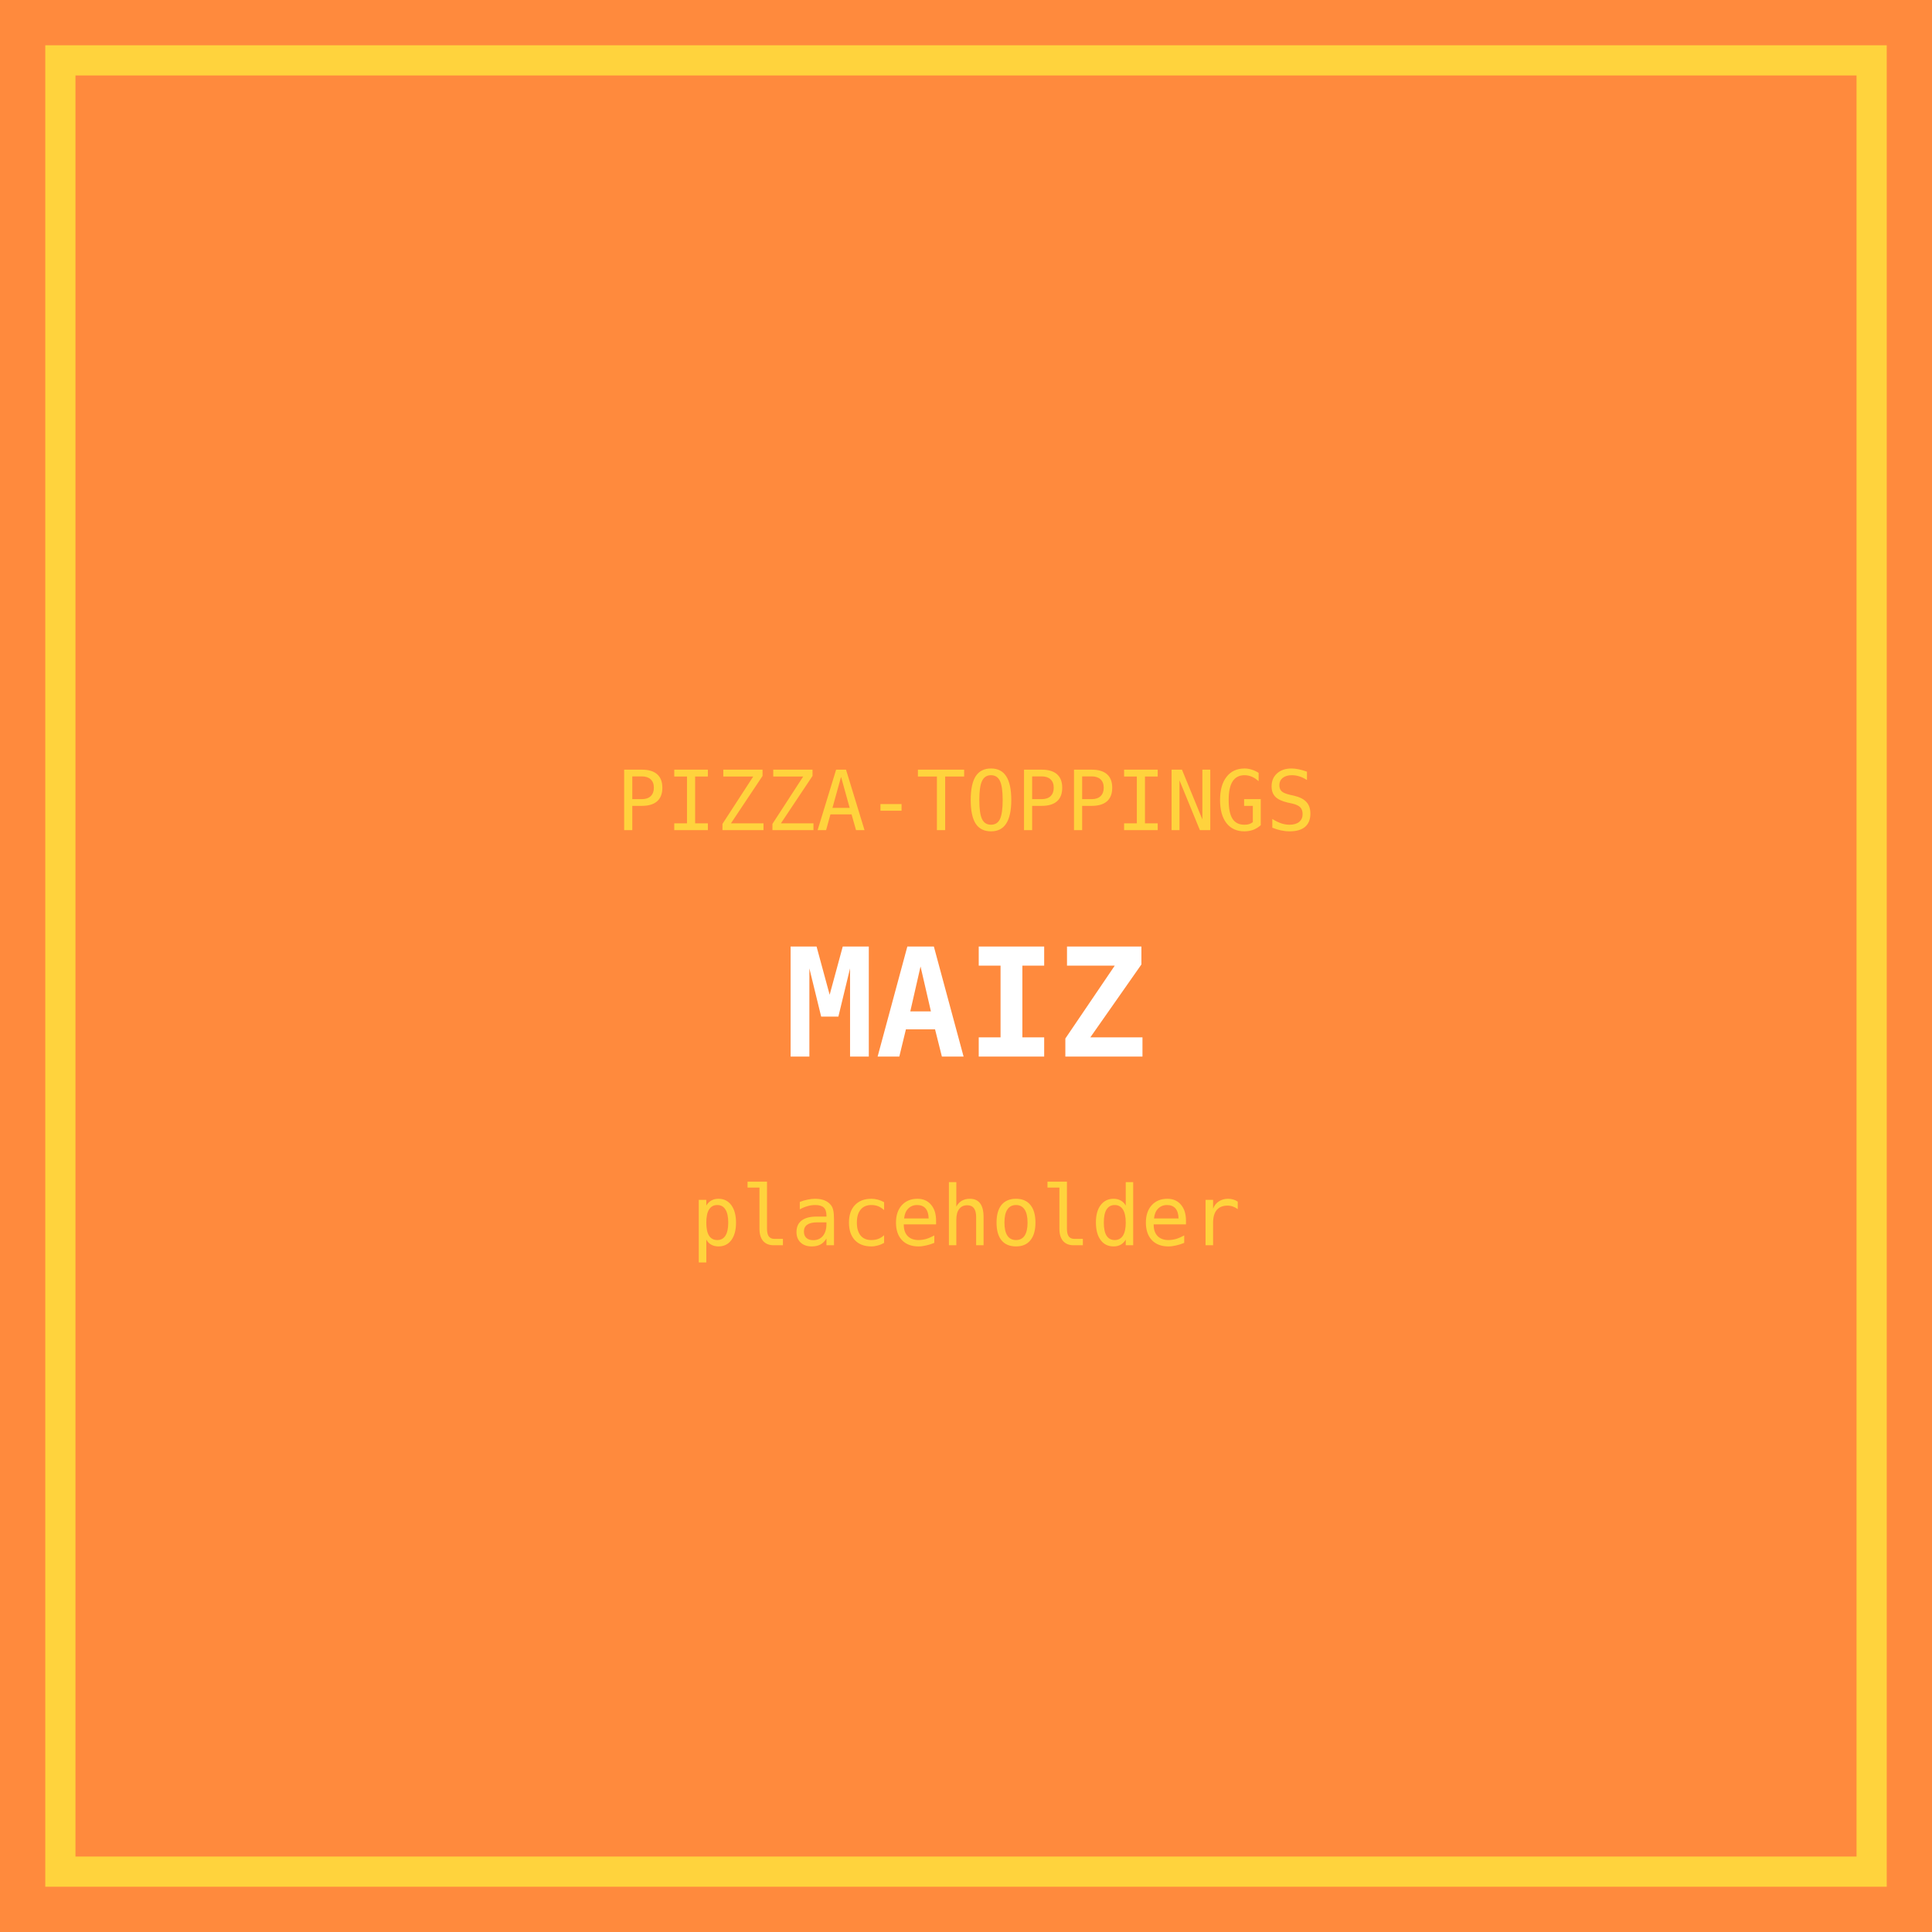
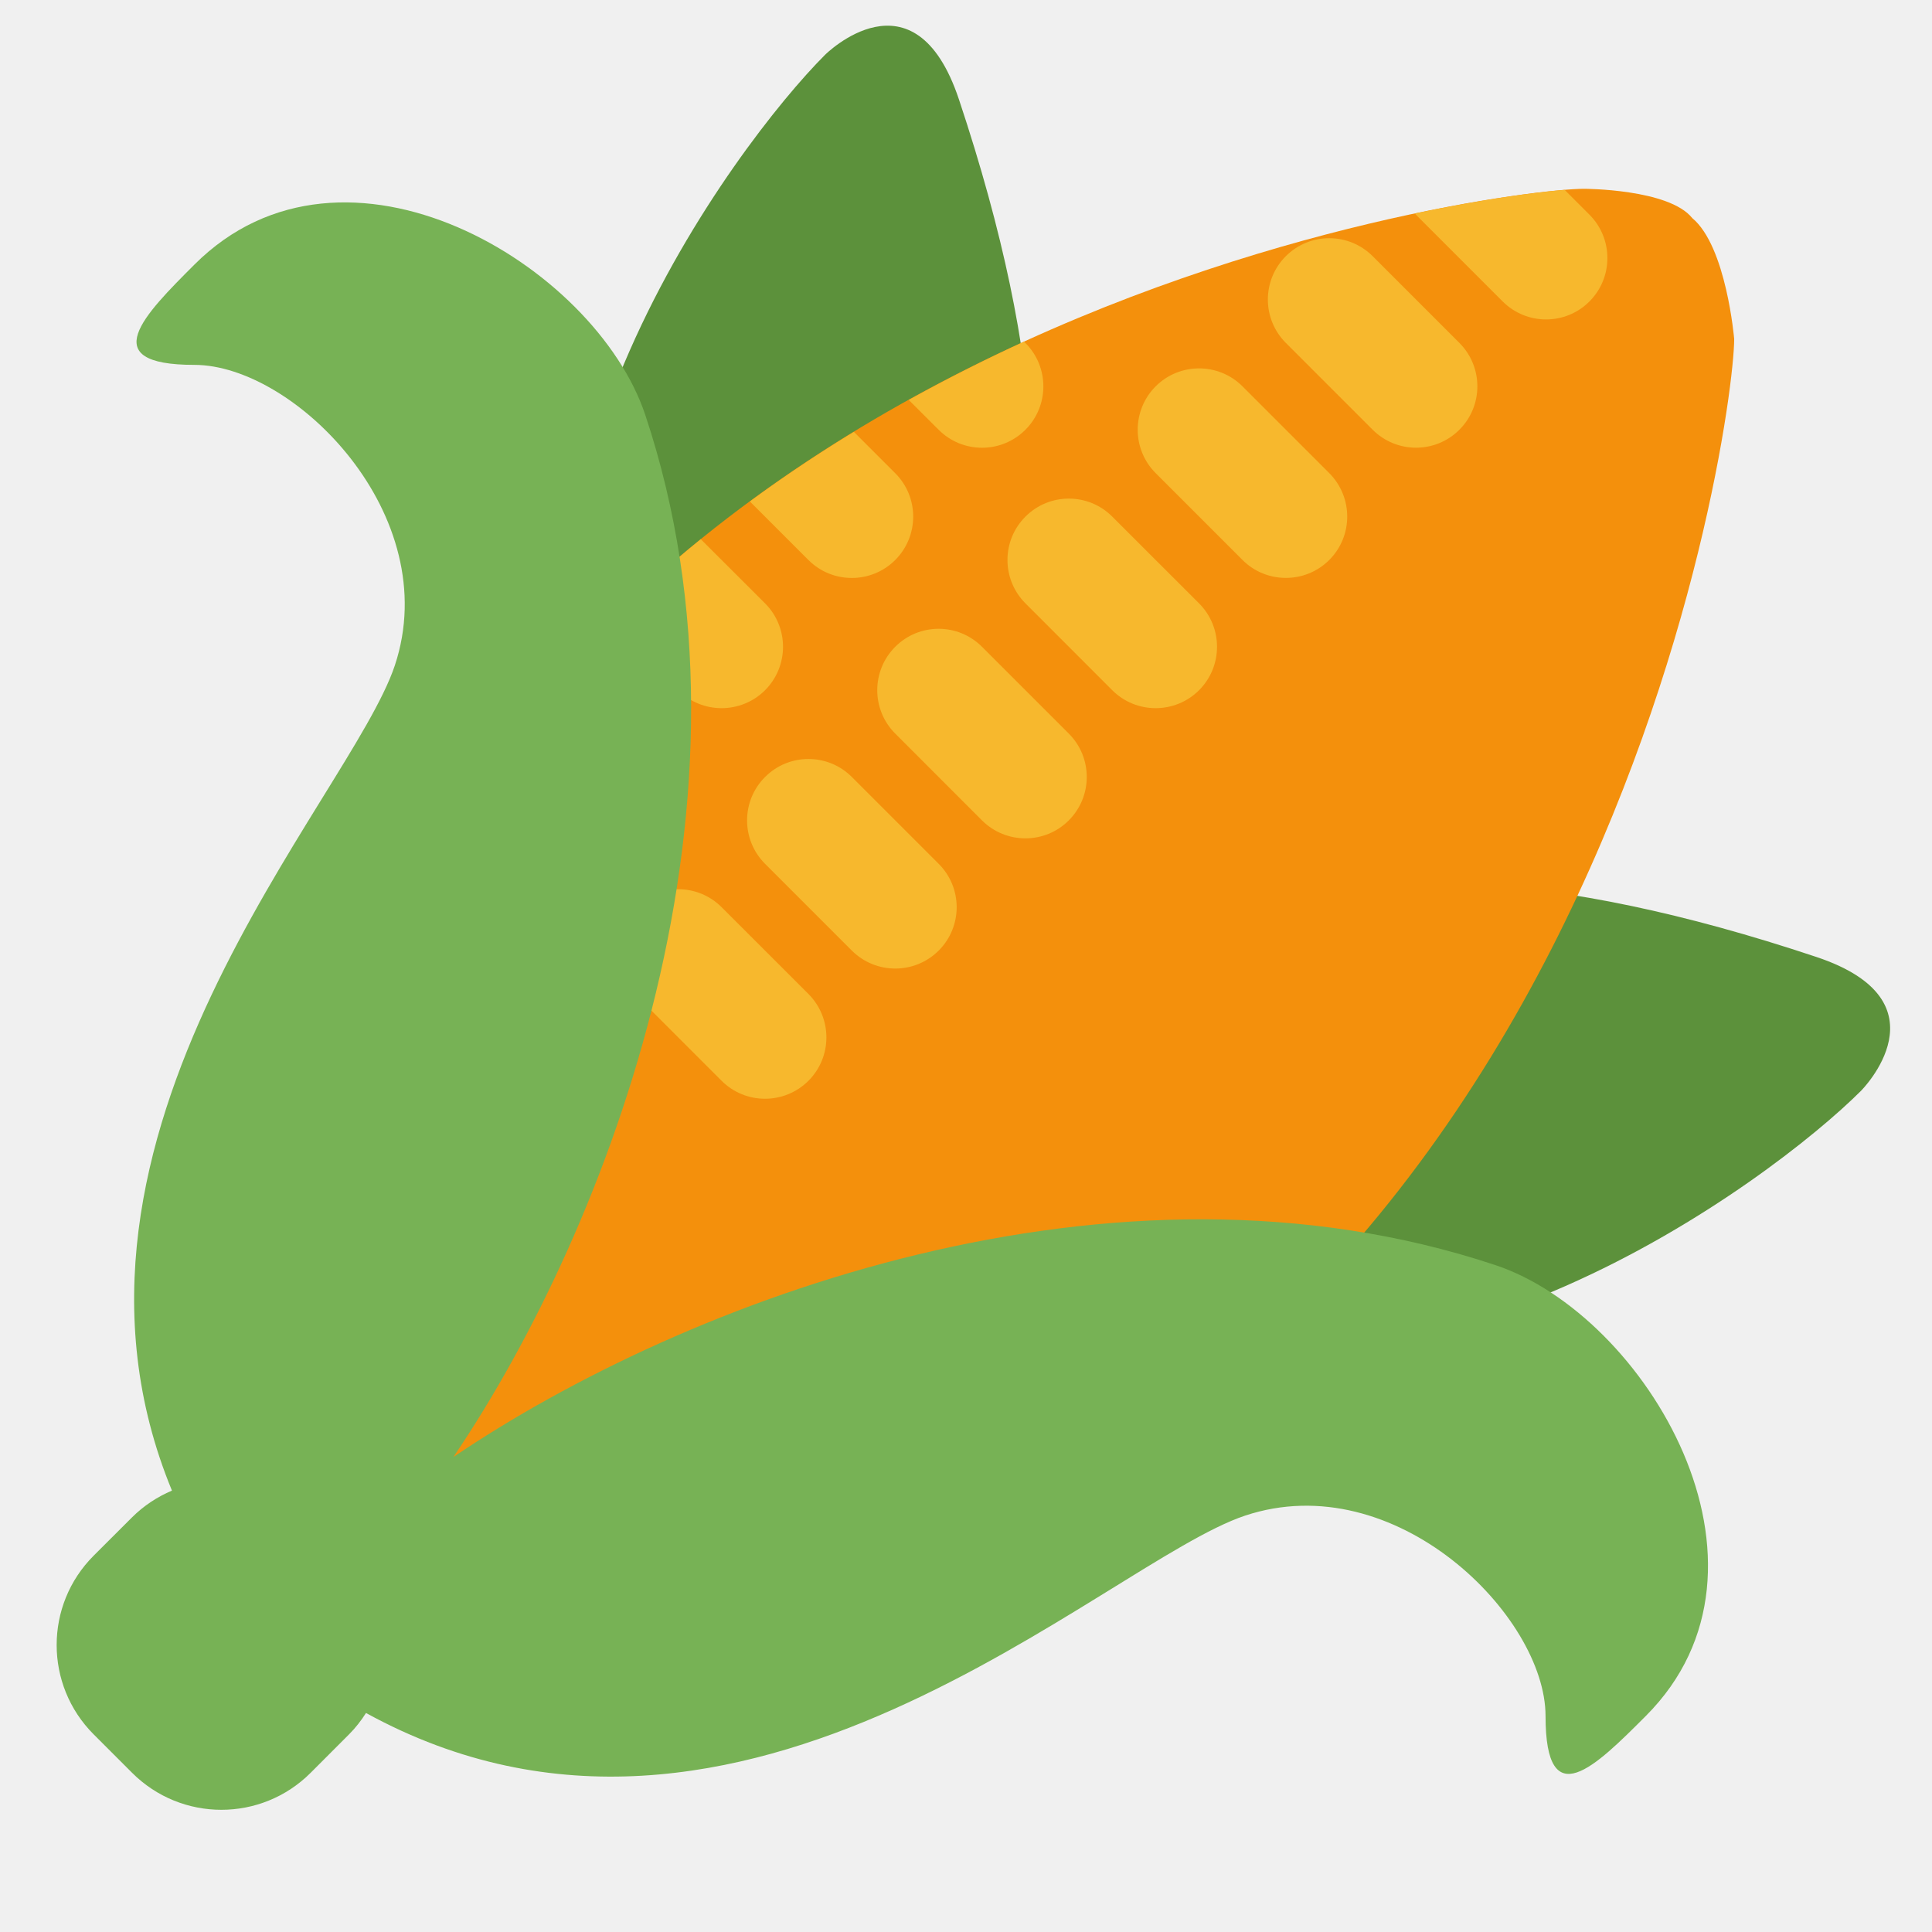
- <svg xmlns="http://www.w3.org/2000/svg" width="256" height="256" viewBox="0 0 256 256">
-   <rect width="256" height="256" fill="#ff8a3d" />
-   <rect x="8" y="8" width="240" height="240" fill="none" stroke="#ffd33d" stroke-width="4" />
-   <text x="128" y="110" font-family="monospace" font-size="11" fill="#ffd33d" text-anchor="middle">PIZZA-TOPPINGS</text>
-   <text x="128" y="140" font-family="monospace" font-size="20" fill="#ffffff" text-anchor="middle" font-weight="bold">MAIZ</text>
-   <text x="128" y="165" font-family="monospace" font-size="11" fill="#ffd33d" text-anchor="middle">placeholder</text>
+ <svg xmlns="http://www.w3.org/2000/svg" viewBox="0 0 36 36">
+   <path fill="#5C913B" d="M15.373 1.022C13.71 2.686 8.718 9.34 11.214 15.164c2.495 5.823 5.909 2.239 7.486-2.495.832-2.496.832-5.824-.831-10.815-.832-2.496-2.496-.832-2.496-.832zm19.304 19.304c-1.663 1.663-8.319 6.655-14.142 4.159-5.824-2.496-2.241-5.909 2.495-7.486 2.497-.832 5.823-.833 10.814.832 2.496.831.833 2.495.833 2.495z" />
+   <path fill="#F4900C" d="M32.314 6.317s-.145-1.727-.781-2.253c-.435-.546-2.018-.546-2.018-.546-1.664 0-20.798 2.496-24.125 19.133-.595 2.973 4.627 8.241 7.638 7.638C29.667 26.963 32.313 7.98 32.314 6.317z" />
+   <path d="M24.769 8.816l-1.617-1.617c-.446-.446-1.172-.446-1.618 0-.446.447-.446 1.171 0 1.617l1.618 1.618c.445.446 1.171.446 1.617 0 .446-.446.446-1.17 0-1.618zm-9.705 1.619c.446.446 1.171.446 1.617 0 .447-.447.447-1.171 0-1.618l-.77-.77c-.654.398-1.302.829-1.938 1.297l1.091 1.091zm2.426-2.427c.447.447 1.17.447 1.617 0 .446-.446.446-1.17 0-1.617l-.025-.025c-.711.325-1.431.688-2.149 1.086l.557.556zm-4.853 4.853c.447.446 1.171.446 1.619 0 .446-.447.446-1.171 0-1.618l-1.198-1.196c-.586.474-1.156.985-1.707 1.528l1.286 1.286zM23.96 4.773c-.447.447-.447 1.17 0 1.617l1.617 1.617c.447.447 1.171.447 1.617 0 .446-.446.446-1.17 0-1.617l-1.617-1.617c-.447-.446-1.17-.446-1.617 0zm2.408-.796c.006.007.008.016.015.023L28 5.617c.447.447 1.171.447 1.617 0 .446-.446.446-1.17 0-1.617l-.462-.462c-.54.044-1.516.172-2.787.439zm-4.025 8.884c.446-.447.446-1.171 0-1.618l-1.618-1.617c-.446-.447-1.171-.447-1.617 0-.447.446-.447 1.17 0 1.617l1.617 1.618c.446.446 1.171.446 1.618 0zm-2.428 2.426c.447-.447.447-1.171 0-1.618l-1.617-1.617c-.446-.447-1.17-.447-1.617 0-.446.447-.446 1.171 0 1.617l1.617 1.618c.447.446 1.172.446 1.617 0zm-4.851 4.852c.447-.447.446-1.17 0-1.618l-1.618-1.617c-.446-.446-1.169-.447-1.617 0-.446.447-.446 1.171 0 1.617l1.617 1.618c.447.446 1.171.446 1.618 0zm-.808-5.661c-.447.446-.447 1.171 0 1.618l1.617 1.617c.447.446 1.17.446 1.618 0 .447-.447.447-1.171 0-1.617l-1.618-1.618c-.447-.447-1.171-.447-1.617 0z" fill="#F7B82D" />
+   <path fill="#77B255" d="M27.866 23.574c-7.125-2.374-15.097.652-19.418 3.576 2.925-4.321 5.95-12.294 3.576-19.418-.934-2.8-5.602-5.601-8.402-2.801-.934.934-1.867 1.868 0 1.868s4.667 2.8 3.735 5.601c-.835 2.505-6.889 8.742-4.153 15.375-.27.115-.523.279-.744.499l-.715.714c-.919.919-.919 2.409 0 3.329l.716.716c.919.92 2.409.92 3.328 0l.715-.716c.123-.123.227-.258.316-.398 6.999 3.84 13.747-2.799 16.379-3.677 2.8-.933 5.6 1.868 5.6 3.734 0 1.867.934.934 1.867 0 2.801-2.8-.001-7.47-2.8-8.402z" />
</svg>
